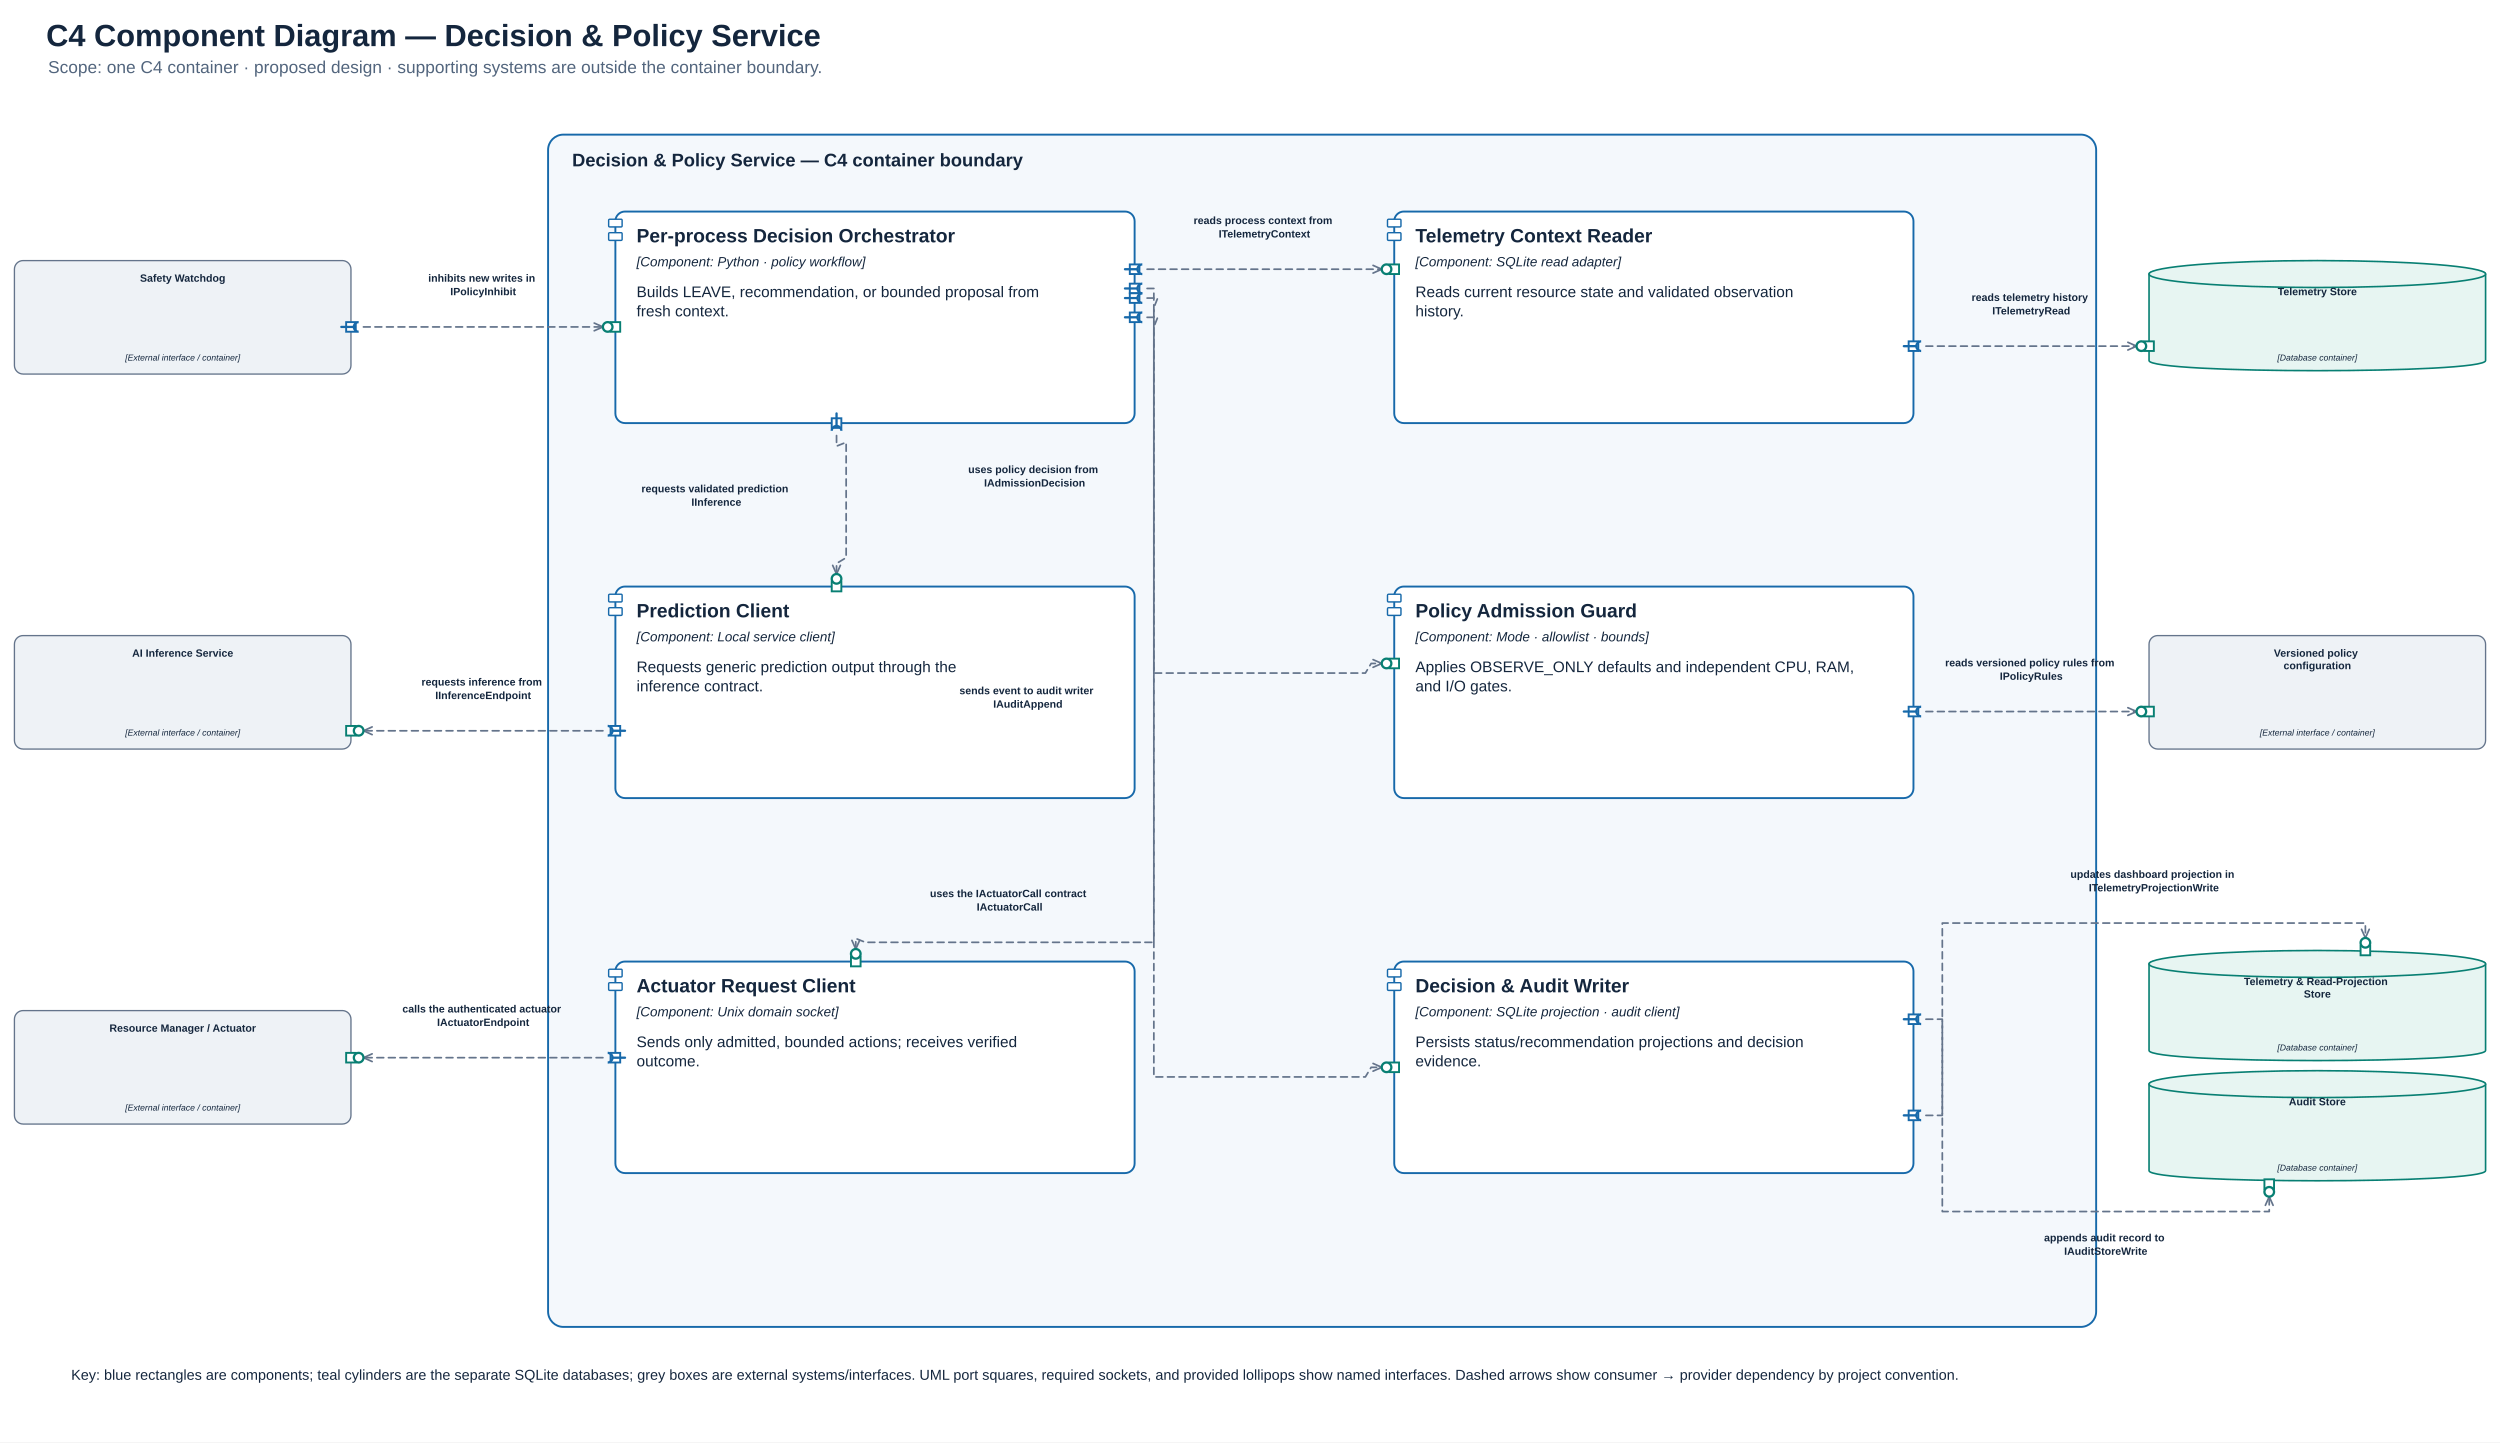
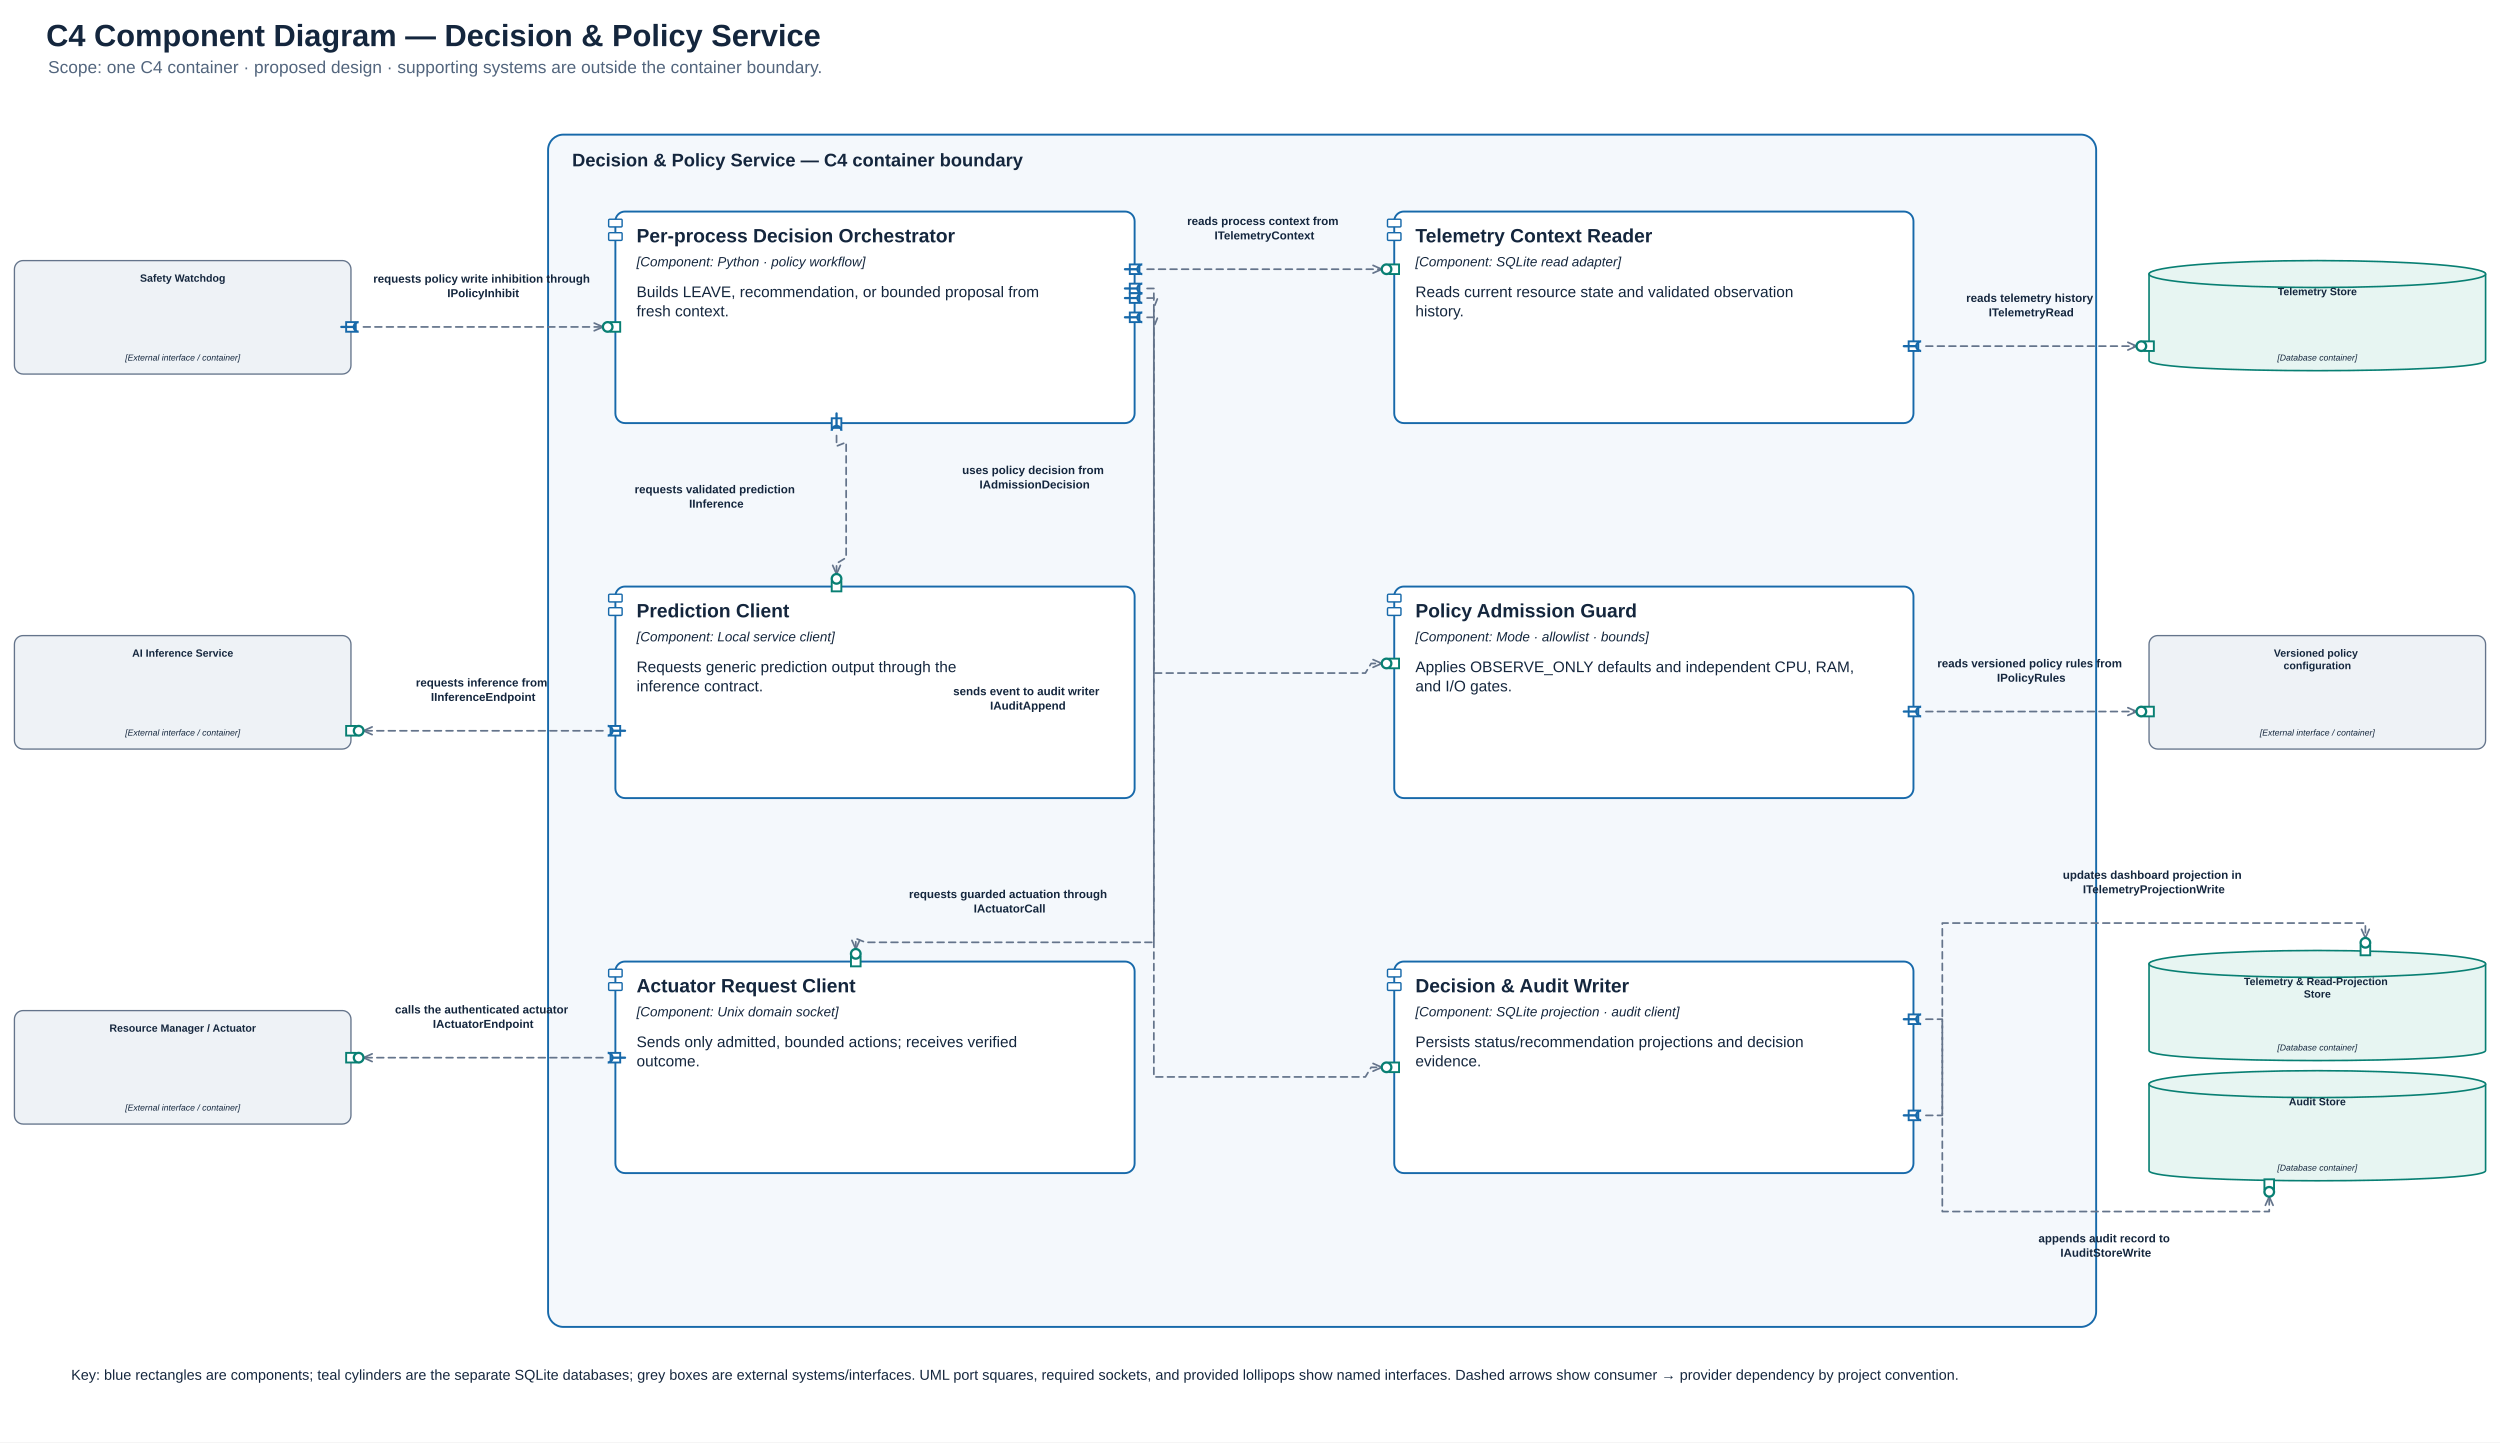
<svg xmlns="http://www.w3.org/2000/svg" width="2600px" height="1500px" viewBox="0 0 2600 1500">
  <rect width="2600" height="1500" fill="#fff" />
  <style>text{font-family:Arial,Helvetica,sans-serif;fill:#14263d} .title{font-size:32px;font-weight:700}.subtitle{font-size:18px;fill:#52657d} .layer{font-size:16px;font-weight:700;fill:#1769aa} .small{font-size:13px;fill:#52657d}</style>
  <text class="title" x="48" y="48">C4 Component Diagram — Decision &amp; Policy Service</text>
  <text class="subtitle" x="50" y="76">Scope: one C4 container · proposed design · supporting systems are outside the container boundary.</text>
  <rect x="570" y="140" width="1610" height="1240" rx="16" fill="#f4f8fc" stroke="#1769aa" stroke-width="2" />
  <text class="" x="595" y="173" text-anchor="start" font-size="19" fill="#1769aa" font-weight="700">
    <tspan x="595" dy="0">Decision &amp; Policy Service — C4 container boundary</tspan>
  </text>
  <g class="entity" data-component="Per-process Decision Orchestrator">
    <rect x="640" y="220" width="540" height="220" rx="10" fill="#fff" stroke="#1769aa" stroke-width="2" />
    <rect x="633" y="228" width="14" height="8" rx="1" fill="#fff" stroke="#1769aa" stroke-width="1.5" />
    <rect x="633" y="242" width="14" height="8" rx="1" fill="#fff" stroke="#1769aa" stroke-width="1.5" />
    <text class="" x="662" y="252" text-anchor="start" font-size="20" fill="#14263d" font-weight="700">
      <tspan x="662" dy="0">Per-process Decision Orchestrator</tspan>
    </text>
    <text class="" x="662" y="277" text-anchor="start" font-size="14" fill="#52657d" font-weight="400" font-style="italic">
      <tspan x="662" dy="0">[Component: Python · policy workflow]</tspan>
    </text>
    <text class="" x="662" y="309" text-anchor="start" font-size="16" fill="#14263d" font-weight="400">
      <tspan x="662" dy="0">Builds LEAVE, recommendation, or bounded proposal from</tspan>
      <tspan x="662" dy="20">fresh context.</tspan>
    </text>
  </g>
  <g class="entity" data-component="Telemetry Context Reader">
    <rect x="1450" y="220" width="540" height="220" rx="10" fill="#fff" stroke="#1769aa" stroke-width="2" />
    <rect x="1443" y="228" width="14" height="8" rx="1" fill="#fff" stroke="#1769aa" stroke-width="1.5" />
    <rect x="1443" y="242" width="14" height="8" rx="1" fill="#fff" stroke="#1769aa" stroke-width="1.5" />
    <text class="" x="1472" y="252" text-anchor="start" font-size="20" fill="#14263d" font-weight="700">
      <tspan x="1472" dy="0">Telemetry Context Reader</tspan>
    </text>
    <text class="" x="1472" y="277" text-anchor="start" font-size="14" fill="#52657d" font-weight="400" font-style="italic">
      <tspan x="1472" dy="0">[Component: SQLite read adapter]</tspan>
    </text>
    <text class="" x="1472" y="309" text-anchor="start" font-size="16" fill="#14263d" font-weight="400">
      <tspan x="1472" dy="0">Reads current resource state and validated observation</tspan>
      <tspan x="1472" dy="20">history.</tspan>
    </text>
  </g>
  <g class="entity" data-component="Prediction Client">
    <rect x="640" y="610" width="540" height="220" rx="10" fill="#fff" stroke="#1769aa" stroke-width="2" />
    <rect x="633" y="618" width="14" height="8" rx="1" fill="#fff" stroke="#1769aa" stroke-width="1.5" />
    <rect x="633" y="632" width="14" height="8" rx="1" fill="#fff" stroke="#1769aa" stroke-width="1.5" />
    <text class="" x="662" y="642" text-anchor="start" font-size="20" fill="#14263d" font-weight="700">
      <tspan x="662" dy="0">Prediction Client</tspan>
    </text>
    <text class="" x="662" y="667" text-anchor="start" font-size="14" fill="#52657d" font-weight="400" font-style="italic">
      <tspan x="662" dy="0">[Component: Local service client]</tspan>
    </text>
    <text class="" x="662" y="699" text-anchor="start" font-size="16" fill="#14263d" font-weight="400">
      <tspan x="662" dy="0">Requests generic prediction output through the</tspan>
      <tspan x="662" dy="20">inference contract.</tspan>
    </text>
  </g>
  <g class="entity" data-component="Policy Admission Guard">
    <rect x="1450" y="610" width="540" height="220" rx="10" fill="#fff" stroke="#1769aa" stroke-width="2" />
    <rect x="1443" y="618" width="14" height="8" rx="1" fill="#fff" stroke="#1769aa" stroke-width="1.5" />
    <rect x="1443" y="632" width="14" height="8" rx="1" fill="#fff" stroke="#1769aa" stroke-width="1.5" />
    <text class="" x="1472" y="642" text-anchor="start" font-size="20" fill="#14263d" font-weight="700">
      <tspan x="1472" dy="0">Policy Admission Guard</tspan>
    </text>
    <text class="" x="1472" y="667" text-anchor="start" font-size="14" fill="#52657d" font-weight="400" font-style="italic">
      <tspan x="1472" dy="0">[Component: Mode · allowlist · bounds]</tspan>
    </text>
    <text class="" x="1472" y="699" text-anchor="start" font-size="16" fill="#14263d" font-weight="400">
      <tspan x="1472" dy="0">Applies OBSERVE_ONLY defaults and independent CPU, RAM,</tspan>
      <tspan x="1472" dy="20">and I/O gates.</tspan>
    </text>
  </g>
  <g class="entity" data-component="Actuator Request Client">
    <rect x="640" y="1000" width="540" height="220" rx="10" fill="#fff" stroke="#1769aa" stroke-width="2" />
    <rect x="633" y="1008" width="14" height="8" rx="1" fill="#fff" stroke="#1769aa" stroke-width="1.5" />
    <rect x="633" y="1022" width="14" height="8" rx="1" fill="#fff" stroke="#1769aa" stroke-width="1.5" />
    <text class="" x="662" y="1032" text-anchor="start" font-size="20" fill="#14263d" font-weight="700">
      <tspan x="662" dy="0">Actuator Request Client</tspan>
    </text>
    <text class="" x="662" y="1057" text-anchor="start" font-size="14" fill="#52657d" font-weight="400" font-style="italic">
      <tspan x="662" dy="0">[Component: Unix domain socket]</tspan>
    </text>
    <text class="" x="662" y="1089" text-anchor="start" font-size="16" fill="#14263d" font-weight="400">
      <tspan x="662" dy="0">Sends only admitted, bounded actions; receives verified</tspan>
      <tspan x="662" dy="20">outcome.</tspan>
    </text>
  </g>
  <g class="entity" data-component="Decision &amp; Audit Writer">
    <rect x="1450" y="1000" width="540" height="220" rx="10" fill="#fff" stroke="#1769aa" stroke-width="2" />
    <rect x="1443" y="1008" width="14" height="8" rx="1" fill="#fff" stroke="#1769aa" stroke-width="1.5" />
    <rect x="1443" y="1022" width="14" height="8" rx="1" fill="#fff" stroke="#1769aa" stroke-width="1.5" />
    <text class="" x="1472" y="1032" text-anchor="start" font-size="20" fill="#14263d" font-weight="700">
      <tspan x="1472" dy="0">Decision &amp; Audit Writer</tspan>
    </text>
    <text class="" x="1472" y="1057" text-anchor="start" font-size="14" fill="#52657d" font-weight="400" font-style="italic">
      <tspan x="1472" dy="0">[Component: SQLite projection · audit client]</tspan>
    </text>
    <text class="" x="1472" y="1089" text-anchor="start" font-size="16" fill="#14263d" font-weight="400">
      <tspan x="1472" dy="0">Persists status/recommendation projections and decision</tspan>
      <tspan x="1472" dy="20">evidence.</tspan>
    </text>
  </g>
  <g class="external-endpoint" data-endpoint="Safety Watchdog">
    <rect x="15" y="271" width="350" height="118" rx="9" fill="#eef2f6" stroke="#64748b" stroke-width="1.4" />
    <text class="" x="190" y="293" text-anchor="middle" font-size="11" fill="#14263d" font-weight="700">
      <tspan x="190" dy="0">Safety Watchdog</tspan>
    </text>
    <text class="" x="190" y="375" text-anchor="middle" font-size="9" fill="#52657d" font-weight="400" font-style="italic">
      <tspan x="190" dy="0">[External interface / container]</tspan>
    </text>
  </g>
  <g class="external-endpoint" data-endpoint="Resource Manager / Actuator">
    <rect x="15" y="1051" width="350" height="118" rx="9" fill="#eef2f6" stroke="#64748b" stroke-width="1.4" />
    <text class="" x="190" y="1073" text-anchor="middle" font-size="11" fill="#14263d" font-weight="700">
      <tspan x="190" dy="0">Resource Manager / Actuator</tspan>
    </text>
    <text class="" x="190" y="1155" text-anchor="middle" font-size="9" fill="#52657d" font-weight="400" font-style="italic">
      <tspan x="190" dy="0">[External interface / container]</tspan>
    </text>
  </g>
  <g class="external-endpoint" data-endpoint="Versioned policy configuration">
    <rect x="2235" y="661" width="350" height="118" rx="9" fill="#eef2f6" stroke="#64748b" stroke-width="1.4" />
    <text class="" x="2410" y="683" text-anchor="middle" font-size="11" fill="#14263d" font-weight="700">
      <tspan x="2410" dy="0">Versioned policy</tspan>
      <tspan x="2410" dy="13">configuration</tspan>
    </text>
    <text class="" x="2410" y="765" text-anchor="middle" font-size="9" fill="#52657d" font-weight="400" font-style="italic">
      <tspan x="2410" dy="0">[External interface / container]</tspan>
    </text>
  </g>
  <g class="external-endpoint" data-endpoint="Telemetry Store">
    <path d="M 2235 285 C 2235 271 2585 271 2585 285 L 2585 375 C 2585 389 2235 389 2235 375 Z" fill="#e7f5f2" stroke="#087f73" stroke-width="1.7" stroke-linecap="round" stroke-linejoin="round" />
    <ellipse cx="2410" cy="285" rx="175" ry="14" fill="#e7f5f2" stroke="#087f73" stroke-width="1.7" />
    <text class="" x="2410" y="307" text-anchor="middle" font-size="11" fill="#14263d" font-weight="700">
      <tspan x="2410" dy="0">Telemetry Store</tspan>
    </text>
    <text class="" x="2410" y="375" text-anchor="middle" font-size="9" fill="#52657d" font-weight="400" font-style="italic">
      <tspan x="2410" dy="0">[Database container]</tspan>
    </text>
  </g>
  <g class="external-endpoint" data-endpoint="AI Inference Service">
    <rect x="15" y="661" width="350" height="118" rx="9" fill="#eef2f6" stroke="#64748b" stroke-width="1.4" />
    <text class="" x="190" y="683" text-anchor="middle" font-size="11" fill="#14263d" font-weight="700">
      <tspan x="190" dy="0">AI Inference Service</tspan>
    </text>
    <text class="" x="190" y="765" text-anchor="middle" font-size="9" fill="#52657d" font-weight="400" font-style="italic">
      <tspan x="190" dy="0">[External interface / container]</tspan>
    </text>
  </g>
  <g class="external-endpoint" data-endpoint="Telemetry &amp; Read-Projection Store">
    <path d="M 2235 1002.5 C 2235 988.5 2585 988.5 2585 1002.5 L 2585 1092.5 C 2585 1106.5 2235 1106.5 2235 1092.5 Z" fill="#e7f5f2" stroke="#087f73" stroke-width="1.7" stroke-linecap="round" stroke-linejoin="round" />
    <ellipse cx="2410" cy="1002.5" rx="175" ry="14" fill="#e7f5f2" stroke="#087f73" stroke-width="1.7" />
    <text class="" x="2410" y="1024.5" text-anchor="middle" font-size="11" fill="#14263d" font-weight="700">
      <tspan x="2410" dy="0">Telemetry &amp; Read-Projection</tspan>
      <tspan x="2410" dy="13">Store</tspan>
    </text>
    <text class="" x="2410" y="1092.5" text-anchor="middle" font-size="9" fill="#52657d" font-weight="400" font-style="italic">
      <tspan x="2410" dy="0">[Database container]</tspan>
    </text>
  </g>
  <g class="external-endpoint" data-endpoint="Audit Store">
    <path d="M 2235 1127.5 C 2235 1113.5 2585 1113.5 2585 1127.5 L 2585 1217.5 C 2585 1231.5 2235 1231.5 2235 1217.5 Z" fill="#e7f5f2" stroke="#087f73" stroke-width="1.7" stroke-linecap="round" stroke-linejoin="round" />
    <ellipse cx="2410" cy="1127.5" rx="175" ry="14" fill="#e7f5f2" stroke="#087f73" stroke-width="1.7" />
    <text class="" x="2410" y="1149.5" text-anchor="middle" font-size="11" fill="#14263d" font-weight="700">
      <tspan x="2410" dy="0">Audit Store</tspan>
    </text>
    <text class="" x="2410" y="1217.5" text-anchor="middle" font-size="9" fill="#52657d" font-weight="400" font-style="italic">
      <tspan x="2410" dy="0">[Database container]</tspan>
    </text>
  </g>
  <path d="M 1193 280 L 1437 280" fill="none" stroke="#64748b" stroke-width="1.8" stroke-dasharray="7 5" stroke-linecap="round" stroke-linejoin="round" />
  <path d="M 1428 284 L 1437 280 L 1428 276" fill="none" stroke="#64748b" stroke-width="1.8" stroke-linecap="round" stroke-linejoin="round" />
  <path d="M 1175 275 h 10 v 10 h -10 z" fill="#fff" stroke="#1769aa" stroke-width="2" />
  <g transform="translate(1188 280) rotate(0)">
    <path d="M 0 -5 A 5 5 0 0 0 0 5" fill="none" stroke="#1769aa" stroke-width="2.4" />
    <path d="M -18 0 H -5" fill="none" stroke="#1769aa" stroke-width="2.4" stroke-linecap="round" />
  </g>
  <path d="M 1445 275 h 10 v 10 h -10 z" fill="#fff" stroke="#087f73" stroke-width="2" />
  <circle cx="1442" cy="280" r="5" fill="#fff" stroke="#087f73" stroke-width="2.4" />
-   <text class="" x="1315" y="233" text-anchor="middle" font-size="11" fill="#14263d" font-weight="700">
+   <text class="" x="1315" y="234" text-anchor="middle" font-size="12" fill="#14263d" font-weight="700">
    <tspan x="1315" dy="0">reads process context from</tspan>
-     <tspan x="1315" dy="14">ITelemetryContext</tspan>
+     <tspan x="1315" dy="15">ITelemetryContext</tspan>
  </text>
  <path d="M 870 453 L 870 464 L 880 460 L 880 580 L 870 586 L 870 597" fill="none" stroke="#64748b" stroke-width="1.8" stroke-dasharray="7 5" stroke-linecap="round" stroke-linejoin="round" />
  <path d="M 866 588 L 870 597 L 874 588" fill="none" stroke="#64748b" stroke-width="1.8" stroke-linecap="round" stroke-linejoin="round" />
  <path d="M 865 435 h 10 v 10 h -10 z" fill="#fff" stroke="#1769aa" stroke-width="2" />
  <g transform="translate(870 448) rotate(90)">
    <path d="M 0 -5 A 5 5 0 0 0 0 5" fill="none" stroke="#1769aa" stroke-width="2.4" />
    <path d="M -18 0 H -5" fill="none" stroke="#1769aa" stroke-width="2.4" stroke-linecap="round" />
  </g>
  <path d="M 865 605 h 10 v 10 h -10 z" fill="#fff" stroke="#087f73" stroke-width="2" />
  <circle cx="870" cy="602" r="5" fill="#fff" stroke="#087f73" stroke-width="2.4" />
-   <text class="" x="745" y="512" text-anchor="middle" font-size="11" fill="#14263d" font-weight="700">
+   <text class="" x="745" y="513" text-anchor="middle" font-size="12" fill="#14263d" font-weight="700">
    <tspan x="745" dy="0">requests validated prediction</tspan>
-     <tspan x="745" dy="14">IInference</tspan>
+     <tspan x="745" dy="15">IInference</tspan>
  </text>
  <path d="M 1193 300 L 1200 300 L 1200 700 L 1420 700 L 1426 690 L 1437 690" fill="none" stroke="#64748b" stroke-width="1.8" stroke-dasharray="7 5" stroke-linecap="round" stroke-linejoin="round" />
  <path d="M 1428 694 L 1437 690 L 1428 686" fill="none" stroke="#64748b" stroke-width="1.8" stroke-linecap="round" stroke-linejoin="round" />
  <path d="M 1175 295 h 10 v 10 h -10 z" fill="#fff" stroke="#1769aa" stroke-width="2" />
  <g transform="translate(1188 300) rotate(0)">
    <path d="M 0 -5 A 5 5 0 0 0 0 5" fill="none" stroke="#1769aa" stroke-width="2.4" />
    <path d="M -18 0 H -5" fill="none" stroke="#1769aa" stroke-width="2.4" stroke-linecap="round" />
  </g>
  <path d="M 1445 685 h 10 v 10 h -10 z" fill="#fff" stroke="#087f73" stroke-width="2" />
  <circle cx="1442" cy="690" r="5" fill="#fff" stroke="#087f73" stroke-width="2.4" />
-   <text class="" x="1076" y="492" text-anchor="middle" font-size="11" fill="#14263d" font-weight="700">
+   <text class="" x="1076" y="493" text-anchor="middle" font-size="12" fill="#14263d" font-weight="700">
    <tspan x="1076" dy="0">uses policy decision from</tspan>
-     <tspan x="1076" dy="14">IAdmissionDecision</tspan>
+     <tspan x="1076" dy="15">IAdmissionDecision</tspan>
  </text>
  <path d="M 1193 310 L 1204 310 L 1200 320 L 1200 980 L 900 980 L 890 976 L 890 987" fill="none" stroke="#64748b" stroke-width="1.8" stroke-dasharray="7 5" stroke-linecap="round" stroke-linejoin="round" />
  <path d="M 886 978 L 890 987 L 894 978" fill="none" stroke="#64748b" stroke-width="1.8" stroke-linecap="round" stroke-linejoin="round" />
  <path d="M 1175 305 h 10 v 10 h -10 z" fill="#fff" stroke="#1769aa" stroke-width="2" />
  <g transform="translate(1188 310) rotate(0)">
    <path d="M 0 -5 A 5 5 0 0 0 0 5" fill="none" stroke="#1769aa" stroke-width="2.4" />
    <path d="M -18 0 H -5" fill="none" stroke="#1769aa" stroke-width="2.4" stroke-linecap="round" />
  </g>
  <path d="M 885 995 h 10 v 10 h -10 z" fill="#fff" stroke="#087f73" stroke-width="2" />
  <circle cx="890" cy="992" r="5" fill="#fff" stroke="#087f73" stroke-width="2.4" />
-   <text class="" x="1050" y="933" text-anchor="middle" font-size="11" fill="#14263d" font-weight="700">
-     <tspan x="1050" dy="0">uses the IActuatorCall contract</tspan>
-     <tspan x="1050" dy="14">IActuatorCall</tspan>
+   <text class="" x="1050" y="934" text-anchor="middle" font-size="12" fill="#14263d" font-weight="700">
+     <tspan x="1050" dy="0">requests guarded actuation through</tspan>
+     <tspan x="1050" dy="15">IActuatorCall</tspan>
  </text>
  <path d="M 627 1100 L 378 1100" fill="none" stroke="#64748b" stroke-width="1.8" stroke-dasharray="7 5" stroke-linecap="round" stroke-linejoin="round" />
  <path d="M 387 1096 L 378 1100 L 387 1104" fill="none" stroke="#64748b" stroke-width="1.8" stroke-linecap="round" stroke-linejoin="round" />
  <path d="M 635 1095 h 10 v 10 h -10 z" fill="#fff" stroke="#1769aa" stroke-width="2" />
  <g transform="translate(632 1100) rotate(180)">
    <path d="M 0 -5 A 5 5 0 0 0 0 5" fill="none" stroke="#1769aa" stroke-width="2.4" />
    <path d="M -18 0 H -5" fill="none" stroke="#1769aa" stroke-width="2.4" stroke-linecap="round" />
  </g>
  <path d="M 360 1095 h 10 v 10 h -10 z" fill="#fff" stroke="#087f73" stroke-width="2" />
  <circle cx="373" cy="1100" r="5" fill="#fff" stroke="#087f73" stroke-width="2.4" />
-   <text class="" x="502.5" y="1053" text-anchor="middle" font-size="11" fill="#14263d" font-weight="700">
+   <text class="" x="502.5" y="1054" text-anchor="middle" font-size="12" fill="#14263d" font-weight="700">
    <tspan x="502.5" dy="0">calls the authenticated actuator</tspan>
-     <tspan x="502.5" dy="14">IActuatorEndpoint</tspan>
+     <tspan x="502.5" dy="15">IActuatorEndpoint</tspan>
  </text>
  <path d="M 1193 330 L 1204 330 L 1200 340 L 1200 1120 L 1420 1120 L 1426 1110 L 1437 1110" fill="none" stroke="#64748b" stroke-width="1.8" stroke-dasharray="7 5" stroke-linecap="round" stroke-linejoin="round" />
  <path d="M 1428 1114 L 1437 1110 L 1428 1106" fill="none" stroke="#64748b" stroke-width="1.8" stroke-linecap="round" stroke-linejoin="round" />
  <path d="M 1175 325 h 10 v 10 h -10 z" fill="#fff" stroke="#1769aa" stroke-width="2" />
  <g transform="translate(1188 330) rotate(0)">
    <path d="M 0 -5 A 5 5 0 0 0 0 5" fill="none" stroke="#1769aa" stroke-width="2.4" />
    <path d="M -18 0 H -5" fill="none" stroke="#1769aa" stroke-width="2.4" stroke-linecap="round" />
  </g>
  <path d="M 1445 1105 h 10 v 10 h -10 z" fill="#fff" stroke="#087f73" stroke-width="2" />
  <circle cx="1442" cy="1110" r="5" fill="#fff" stroke="#087f73" stroke-width="2.4" />
-   <text class="" x="1069" y="722" text-anchor="middle" font-size="11" fill="#14263d" font-weight="700">
+   <text class="" x="1069" y="723" text-anchor="middle" font-size="12" fill="#14263d" font-weight="700">
    <tspan x="1069" dy="0">sends event to audit writer</tspan>
-     <tspan x="1069" dy="14">IAuditAppend</tspan>
+     <tspan x="1069" dy="15">IAuditAppend</tspan>
  </text>
  <path d="M 378 340 L 627 340" fill="none" stroke="#64748b" stroke-width="1.8" stroke-dasharray="7 5" stroke-linecap="round" stroke-linejoin="round" />
  <path d="M 618 344 L 627 340 L 618 336" fill="none" stroke="#64748b" stroke-width="1.8" stroke-linecap="round" stroke-linejoin="round" />
  <path d="M 360 335 h 10 v 10 h -10 z" fill="#fff" stroke="#1769aa" stroke-width="2" />
  <g transform="translate(373 340) rotate(0)">
    <path d="M 0 -5 A 5 5 0 0 0 0 5" fill="none" stroke="#1769aa" stroke-width="2.4" />
    <path d="M -18 0 H -5" fill="none" stroke="#1769aa" stroke-width="2.4" stroke-linecap="round" />
  </g>
  <path d="M 635 335 h 10 v 10 h -10 z" fill="#fff" stroke="#087f73" stroke-width="2" />
  <circle cx="632" cy="340" r="5" fill="#fff" stroke="#087f73" stroke-width="2.4" />
-   <text class="" x="502.5" y="293" text-anchor="middle" font-size="11" fill="#14263d" font-weight="700">
-     <tspan x="502.5" dy="0">inhibits new writes in</tspan>
-     <tspan x="502.5" dy="14">IPolicyInhibit</tspan>
+   <text class="" x="502.5" y="294" text-anchor="middle" font-size="12" fill="#14263d" font-weight="700">
+     <tspan x="502.5" dy="0">requests policy write inhibition through</tspan>
+     <tspan x="502.5" dy="15">IPolicyInhibit</tspan>
  </text>
  <path d="M 2003 740 L 2222 740" fill="none" stroke="#64748b" stroke-width="1.8" stroke-dasharray="7 5" stroke-linecap="round" stroke-linejoin="round" />
  <path d="M 2213 744 L 2222 740 L 2213 736" fill="none" stroke="#64748b" stroke-width="1.8" stroke-linecap="round" stroke-linejoin="round" />
  <path d="M 1985 735 h 10 v 10 h -10 z" fill="#fff" stroke="#1769aa" stroke-width="2" />
  <g transform="translate(1998 740) rotate(0)">
    <path d="M 0 -5 A 5 5 0 0 0 0 5" fill="none" stroke="#1769aa" stroke-width="2.4" />
    <path d="M -18 0 H -5" fill="none" stroke="#1769aa" stroke-width="2.4" stroke-linecap="round" />
  </g>
  <path d="M 2230 735 h 10 v 10 h -10 z" fill="#fff" stroke="#087f73" stroke-width="2" />
  <circle cx="2227" cy="740" r="5" fill="#fff" stroke="#087f73" stroke-width="2.4" />
-   <text class="" x="2112.5" y="693" text-anchor="middle" font-size="11" fill="#14263d" font-weight="700">
+   <text class="" x="2112.5" y="694" text-anchor="middle" font-size="12" fill="#14263d" font-weight="700">
    <tspan x="2112.5" dy="0">reads versioned policy rules from</tspan>
-     <tspan x="2112.5" dy="14">IPolicyRules</tspan>
+     <tspan x="2112.5" dy="15">IPolicyRules</tspan>
  </text>
  <path d="M 2003 360 L 2222 360" fill="none" stroke="#64748b" stroke-width="1.8" stroke-dasharray="7 5" stroke-linecap="round" stroke-linejoin="round" />
  <path d="M 2213 364 L 2222 360 L 2213 356" fill="none" stroke="#64748b" stroke-width="1.8" stroke-linecap="round" stroke-linejoin="round" />
  <path d="M 1985 355 h 10 v 10 h -10 z" fill="#fff" stroke="#1769aa" stroke-width="2" />
  <g transform="translate(1998 360) rotate(0)">
    <path d="M 0 -5 A 5 5 0 0 0 0 5" fill="none" stroke="#1769aa" stroke-width="2.4" />
    <path d="M -18 0 H -5" fill="none" stroke="#1769aa" stroke-width="2.4" stroke-linecap="round" />
  </g>
  <path d="M 2230 355 h 10 v 10 h -10 z" fill="#fff" stroke="#087f73" stroke-width="2" />
  <circle cx="2227" cy="360" r="5" fill="#fff" stroke="#087f73" stroke-width="2.4" />
-   <text class="" x="2112.5" y="313" text-anchor="middle" font-size="11" fill="#14263d" font-weight="700">
+   <text class="" x="2112.5" y="314" text-anchor="middle" font-size="12" fill="#14263d" font-weight="700">
    <tspan x="2112.5" dy="0">reads telemetry history</tspan>
-     <tspan x="2112.5" dy="14">ITelemetryRead</tspan>
+     <tspan x="2112.5" dy="15">ITelemetryRead</tspan>
  </text>
  <path d="M 627 760 L 378 760" fill="none" stroke="#64748b" stroke-width="1.8" stroke-dasharray="7 5" stroke-linecap="round" stroke-linejoin="round" />
  <path d="M 387 756 L 378 760 L 387 764" fill="none" stroke="#64748b" stroke-width="1.8" stroke-linecap="round" stroke-linejoin="round" />
  <path d="M 635 755 h 10 v 10 h -10 z" fill="#fff" stroke="#1769aa" stroke-width="2" />
  <g transform="translate(632 760) rotate(180)">
    <path d="M 0 -5 A 5 5 0 0 0 0 5" fill="none" stroke="#1769aa" stroke-width="2.4" />
    <path d="M -18 0 H -5" fill="none" stroke="#1769aa" stroke-width="2.4" stroke-linecap="round" />
  </g>
  <path d="M 360 755 h 10 v 10 h -10 z" fill="#fff" stroke="#087f73" stroke-width="2" />
  <circle cx="373" cy="760" r="5" fill="#fff" stroke="#087f73" stroke-width="2.4" />
-   <text class="" x="502.5" y="713" text-anchor="middle" font-size="11" fill="#14263d" font-weight="700">
+   <text class="" x="502.5" y="714" text-anchor="middle" font-size="12" fill="#14263d" font-weight="700">
    <tspan x="502.5" dy="0">requests inference from</tspan>
-     <tspan x="502.5" dy="14">IInferenceEndpoint</tspan>
+     <tspan x="502.5" dy="15">IInferenceEndpoint</tspan>
  </text>
  <path d="M 2003 1160 L 2020 1160 L 2020 960 L 2460 960 L 2460 975.5" fill="none" stroke="#64748b" stroke-width="1.8" stroke-dasharray="7 5" stroke-linecap="round" stroke-linejoin="round" />
  <path d="M 2456 966.5 L 2460 975.5 L 2464 966.5" fill="none" stroke="#64748b" stroke-width="1.8" stroke-linecap="round" stroke-linejoin="round" />
  <path d="M 1985 1155 h 10 v 10 h -10 z" fill="#fff" stroke="#1769aa" stroke-width="2" />
  <g transform="translate(1998 1160) rotate(0)">
    <path d="M 0 -5 A 5 5 0 0 0 0 5" fill="none" stroke="#1769aa" stroke-width="2.4" />
    <path d="M -18 0 H -5" fill="none" stroke="#1769aa" stroke-width="2.4" stroke-linecap="round" />
  </g>
  <path d="M 2455 983.5 h 10 v 10 h -10 z" fill="#fff" stroke="#087f73" stroke-width="2" />
  <circle cx="2460" cy="980.5" r="5" fill="#fff" stroke="#087f73" stroke-width="2.4" />
-   <text class="" x="2240" y="913" text-anchor="middle" font-size="11" fill="#14263d" font-weight="700">
+   <text class="" x="2240" y="914" text-anchor="middle" font-size="12" fill="#14263d" font-weight="700">
    <tspan x="2240" dy="0">updates dashboard projection in</tspan>
-     <tspan x="2240" dy="14">ITelemetryProjectionWrite</tspan>
+     <tspan x="2240" dy="15">ITelemetryProjectionWrite</tspan>
  </text>
  <path d="M 2003 1060 L 2020 1060 L 2020 1260 L 2360 1260 L 2360 1244.5" fill="none" stroke="#64748b" stroke-width="1.8" stroke-dasharray="7 5" stroke-linecap="round" stroke-linejoin="round" />
  <path d="M 2364 1253.5 L 2360 1244.5 L 2356 1253.5" fill="none" stroke="#64748b" stroke-width="1.8" stroke-linecap="round" stroke-linejoin="round" />
  <path d="M 1985 1055 h 10 v 10 h -10 z" fill="#fff" stroke="#1769aa" stroke-width="2" />
  <g transform="translate(1998 1060) rotate(0)">
    <path d="M 0 -5 A 5 5 0 0 0 0 5" fill="none" stroke="#1769aa" stroke-width="2.4" />
    <path d="M -18 0 H -5" fill="none" stroke="#1769aa" stroke-width="2.4" stroke-linecap="round" />
  </g>
  <path d="M 2355 1226.5 h 10 v 10 h -10 z" fill="#fff" stroke="#087f73" stroke-width="2" />
  <circle cx="2360" cy="1239.5" r="5" fill="#fff" stroke="#087f73" stroke-width="2.4" />
-   <text class="" x="2190" y="1291" text-anchor="middle" font-size="11" fill="#14263d" font-weight="700">
+   <text class="" x="2190" y="1292" text-anchor="middle" font-size="12" fill="#14263d" font-weight="700">
    <tspan x="2190" dy="0">appends audit record to</tspan>
-     <tspan x="2190" dy="14">IAuditStoreWrite</tspan>
+     <tspan x="2190" dy="15">IAuditStoreWrite</tspan>
  </text>
  <text class="" x="74" y="1435" text-anchor="start" font-size="15" fill="#52657d" font-weight="400">
    <tspan x="74" dy="0">Key: blue rectangles are components; teal cylinders are the separate SQLite databases; grey boxes are external systems/interfaces. UML port squares, required sockets, and provided lollipops show named interfaces. Dashed arrows show consumer → provider dependency by project convention.</tspan>
  </text>
</svg>
